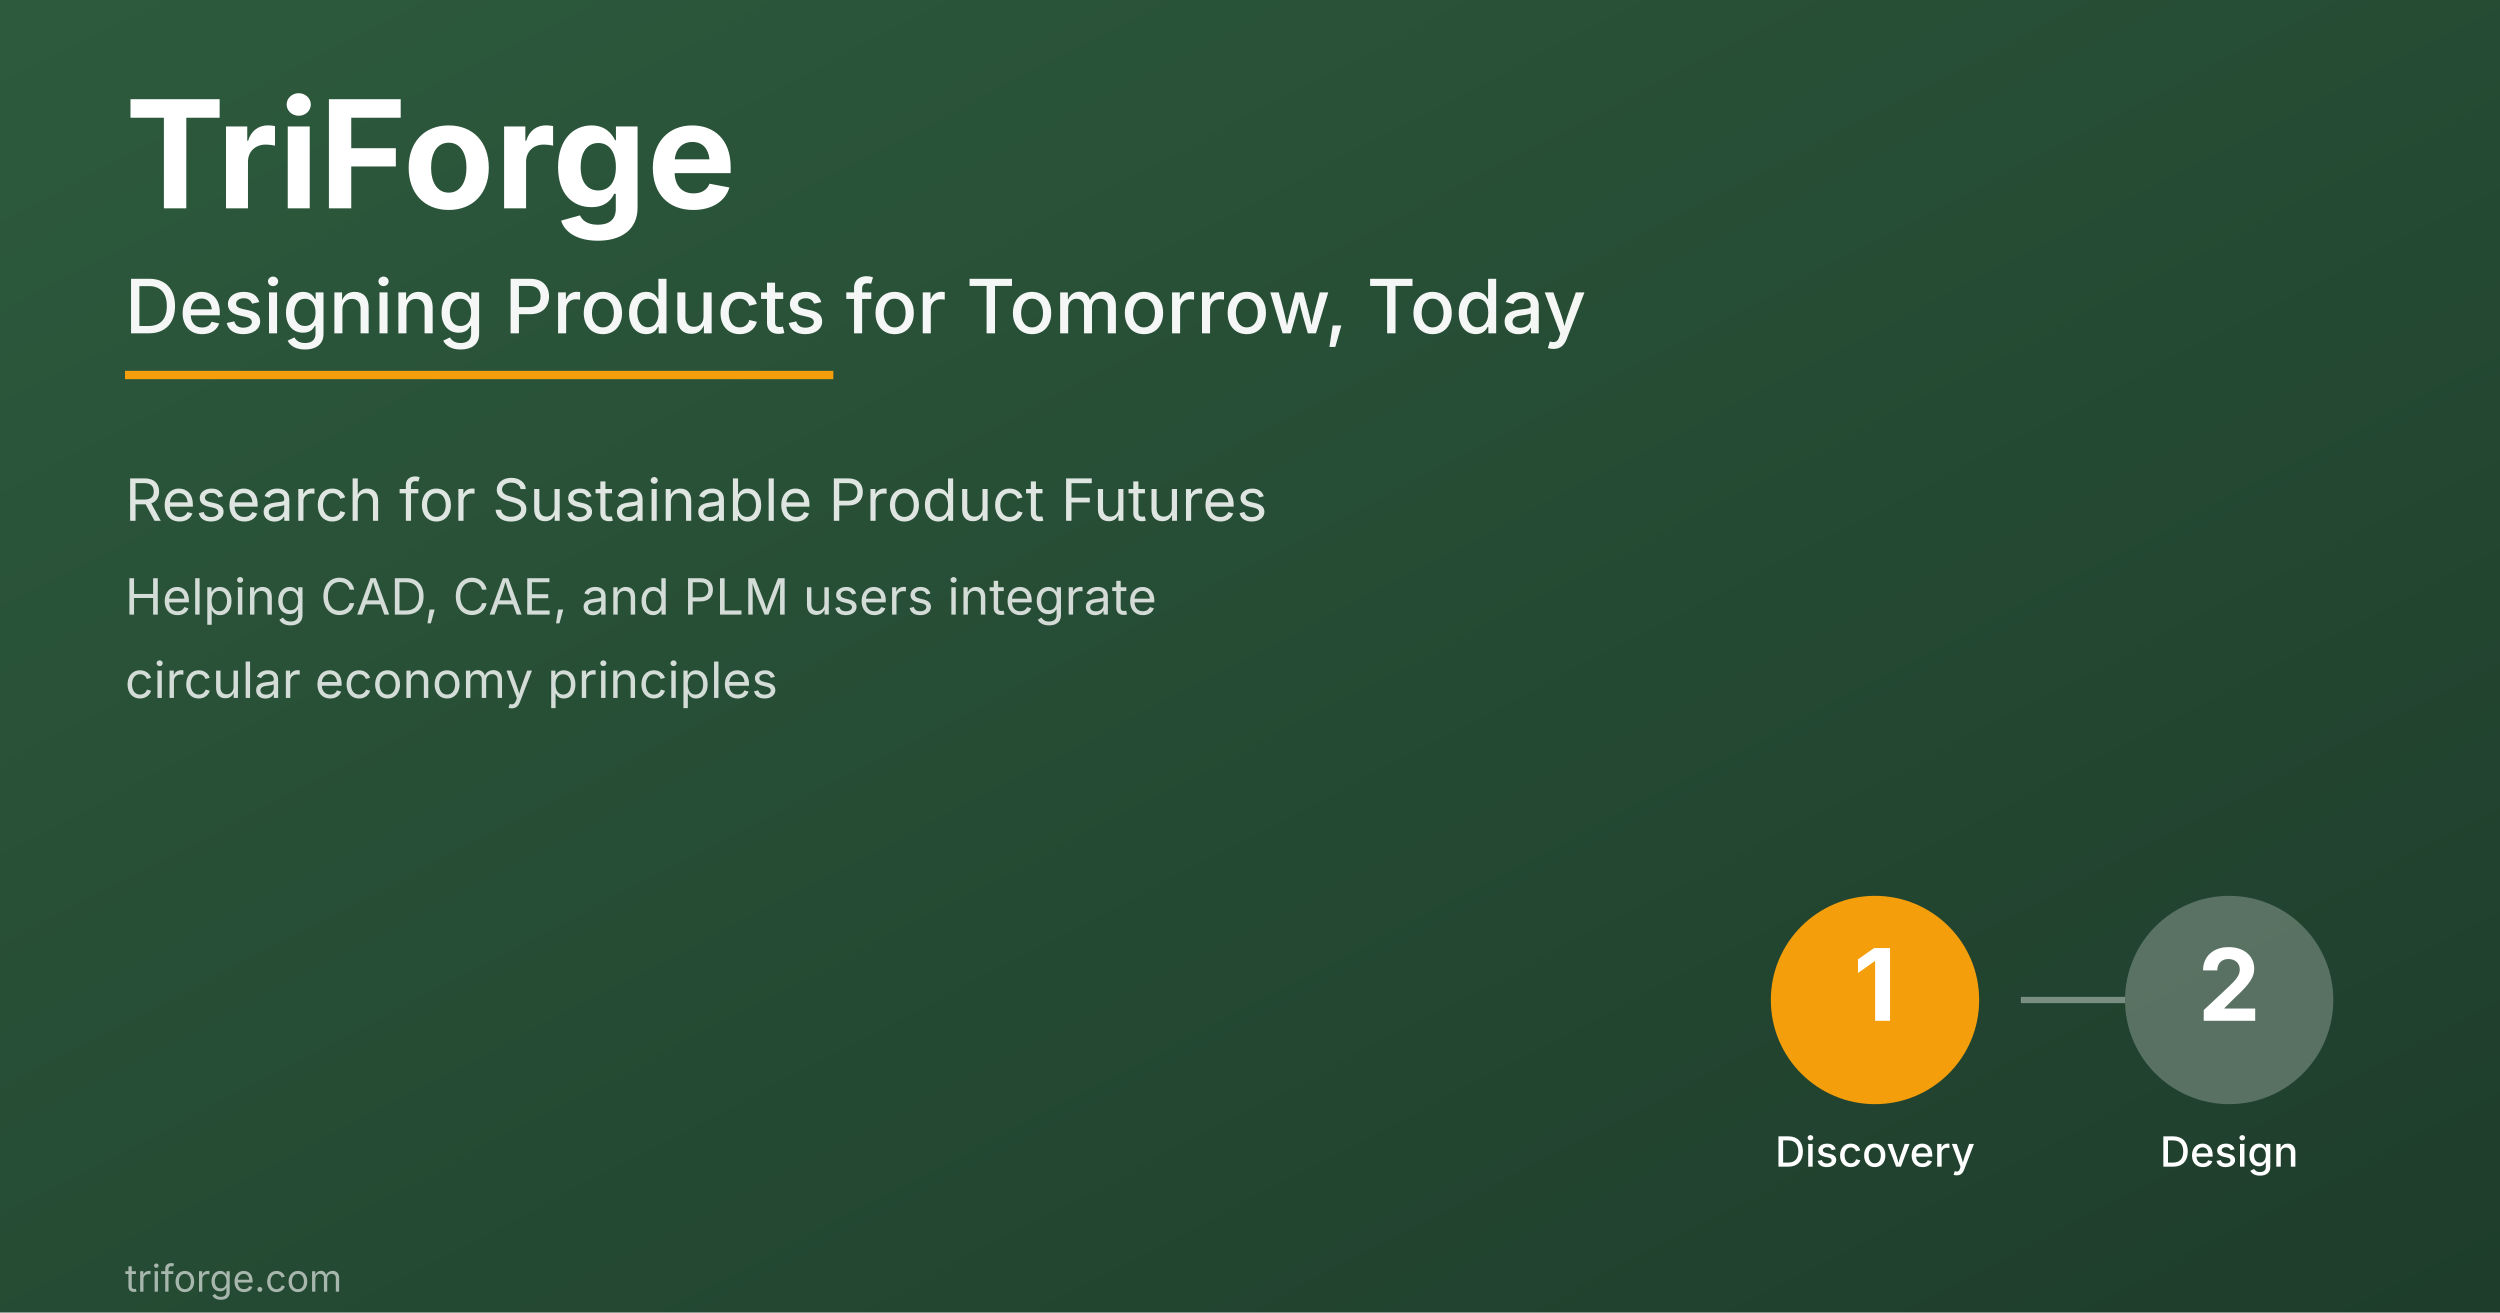
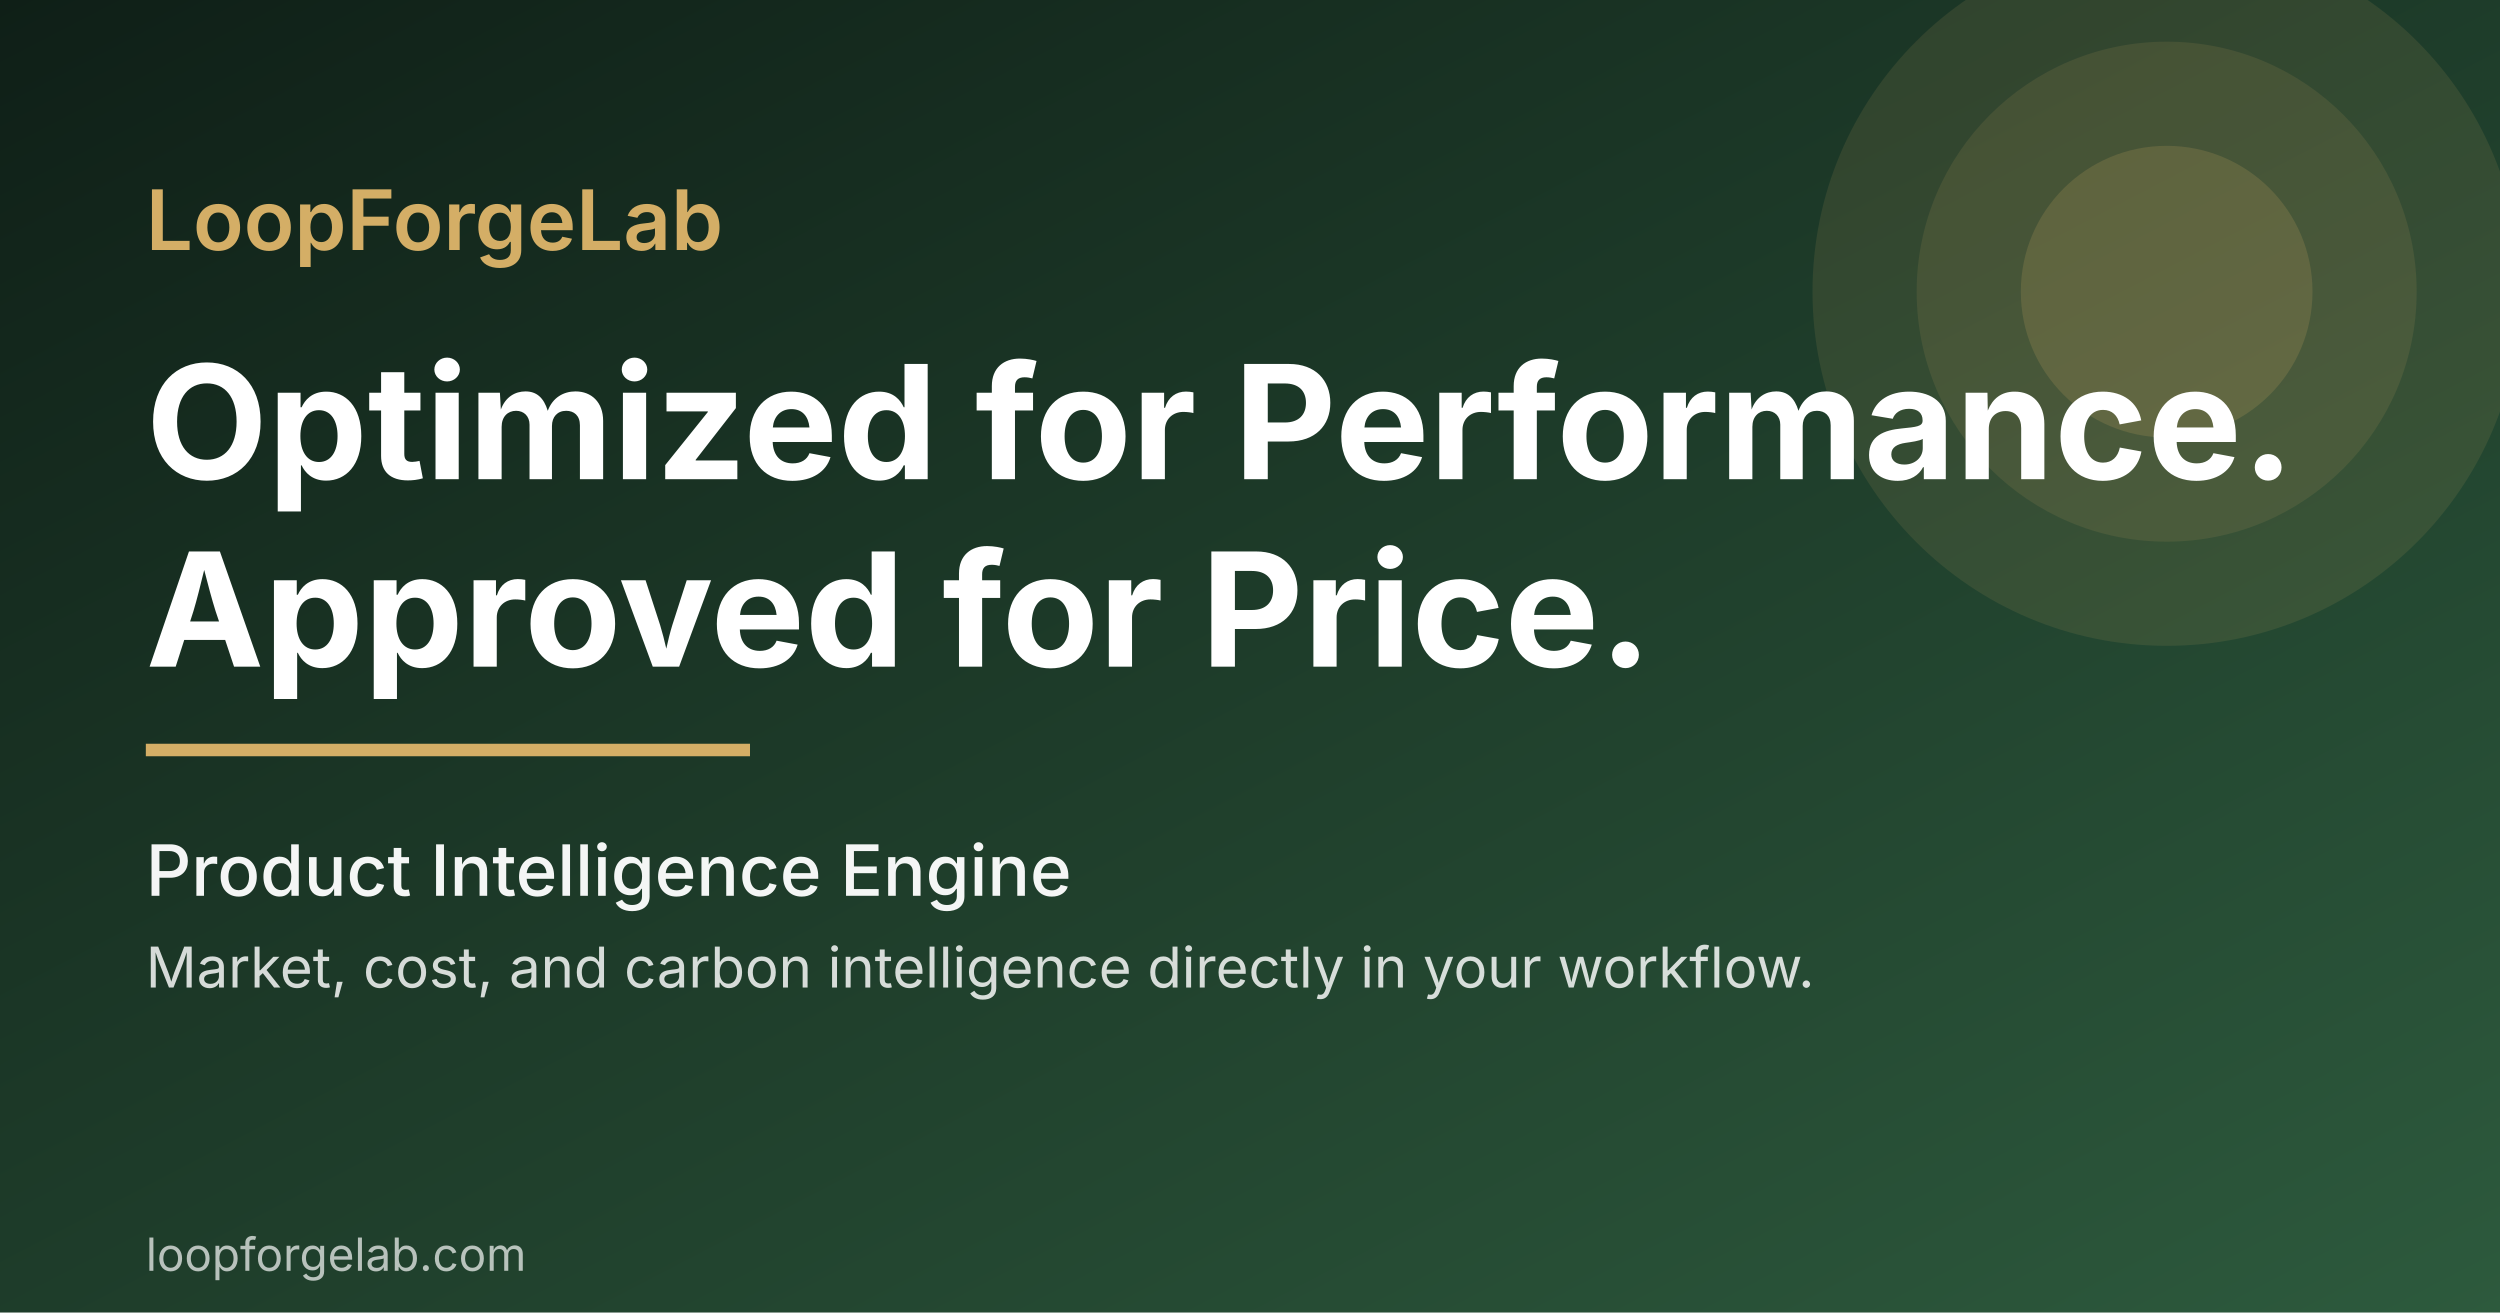
<svg xmlns="http://www.w3.org/2000/svg" viewBox="0 0 1200 630" width="1200" height="630">
  <defs>
-     <linearGradient id="forestGradient" x1="0%" y1="0%" x2="100%" y2="100%">
-       <stop offset="0%" style="stop-color:#2d5a3d;stop-opacity:1" />
-       <stop offset="100%" style="stop-color:#1e3d2b;stop-opacity:1" />
+     <linearGradient id="heroGradient" x1="0%" y1="0%" x2="100%" y2="100%">
+       <stop offset="0%" stop-color="#0f1f17" />
+       <stop offset="100%" stop-color="#2d5a3d" />
    </linearGradient>
  </defs>
-   <rect width="1200" height="630" fill="url(#forestGradient)" />
-   <text x="60" y="100" font-family="'Inter', -apple-system, BlinkMacSystemFont, 'Segoe UI', sans-serif" font-size="72" font-weight="700" fill="#ffffff">TriForge</text>
-   <text x="60" y="160" font-family="'Inter', -apple-system, BlinkMacSystemFont, 'Segoe UI', sans-serif" font-size="36" font-weight="500" fill="rgba(255, 255, 255, 0.95)">Designing Products for Tomorrow, Today</text>
-   <line x1="60" y1="180" x2="400" y2="180" stroke="#f59e0b" stroke-width="4" />
-   <text x="60" y="250" font-family="'Inter', -apple-system, BlinkMacSystemFont, 'Segoe UI', sans-serif" font-size="28" font-weight="400" fill="rgba(255, 255, 255, 0.85)">Research for Sustainable Product Futures</text>
-   <text x="60" y="295" font-family="'Inter', -apple-system, BlinkMacSystemFont, 'Segoe UI', sans-serif" font-size="24" font-weight="400" fill="rgba(255, 255, 255, 0.8)">Helping CAD, CAE, and PLM users integrate</text>
-   <text x="60" y="335" font-family="'Inter', -apple-system, BlinkMacSystemFont, 'Segoe UI', sans-serif" font-size="24" font-weight="400" fill="rgba(255, 255, 255, 0.8)">circular economy principles</text>
-   <circle cx="900" cy="480" r="50" fill="#f59e0b" />
-   <text x="900" y="490" font-family="'Inter', -apple-system, BlinkMacSystemFont, 'Segoe UI', sans-serif" font-size="48" font-weight="700" fill="#ffffff" text-anchor="middle">1</text>
-   <text x="900" y="560" font-family="'Inter', -apple-system, BlinkMacSystemFont, 'Segoe UI', sans-serif" font-size="20" font-weight="500" fill="#ffffff" text-anchor="middle">Discovery</text>
-   <line x1="970" y1="480" x2="1020" y2="480" stroke="rgba(255, 255, 255, 0.4)" stroke-width="3" />
-   <circle cx="1070" cy="480" r="50" fill="rgba(255, 255, 255, 0.25)" />
-   <text x="1070" y="490" font-family="'Inter', -apple-system, BlinkMacSystemFont, 'Segoe UI', sans-serif" font-size="48" font-weight="700" fill="#ffffff" text-anchor="middle">2</text>
-   <text x="1070" y="560" font-family="'Inter', -apple-system, BlinkMacSystemFont, 'Segoe UI', sans-serif" font-size="20" font-weight="500" fill="#ffffff" text-anchor="middle">Design</text>
-   <text x="60" y="620" font-family="'Inter', -apple-system, BlinkMacSystemFont, 'Segoe UI', sans-serif" font-size="18" font-weight="400" fill="rgba(255, 255, 255, 0.6)">triforge.com</text>
+   <rect width="1200" height="630" fill="url(#heroGradient)" />
+   <circle cx="1040" cy="140" r="170" fill="rgba(212, 174, 102, 0.12)" />
+   <circle cx="1040" cy="140" r="120" fill="rgba(212, 174, 102, 0.12)" />
+   <circle cx="1040" cy="140" r="70" fill="rgba(212, 174, 102, 0.18)" />
+   <text x="70" y="120" font-family="Inter, Arial, sans-serif" font-size="40" font-weight="600" fill="#d4ae66">LoopForgeLab</text>
+   <text x="70" y="230" font-family="Inter, Arial, sans-serif" font-size="76" font-weight="700" fill="#ffffff">Optimized for Performance.</text>
+   <text x="70" y="320" font-family="Inter, Arial, sans-serif" font-size="76" font-weight="700" fill="#ffffff">Approved for Price.</text>
+   <line x1="70" y1="360" x2="360" y2="360" stroke="#d4ae66" stroke-width="6" />
+   <text x="70" y="430" font-family="Inter, Arial, sans-serif" font-size="34" font-weight="500" fill="rgba(255,255,255,0.95)">
+     Product Intelligence Engine
+   </text>
+   <text x="70" y="474" font-family="Inter, Arial, sans-serif" font-size="27" fill="rgba(255,255,255,0.82)">
+     Market, cost, and carbon intelligence directly in your workflow.
+   </text>
+   <text x="70" y="610" font-family="Inter, Arial, sans-serif" font-size="22" fill="rgba(255,255,255,0.68)">
+     loopforgelab.com
+   </text>
</svg>
